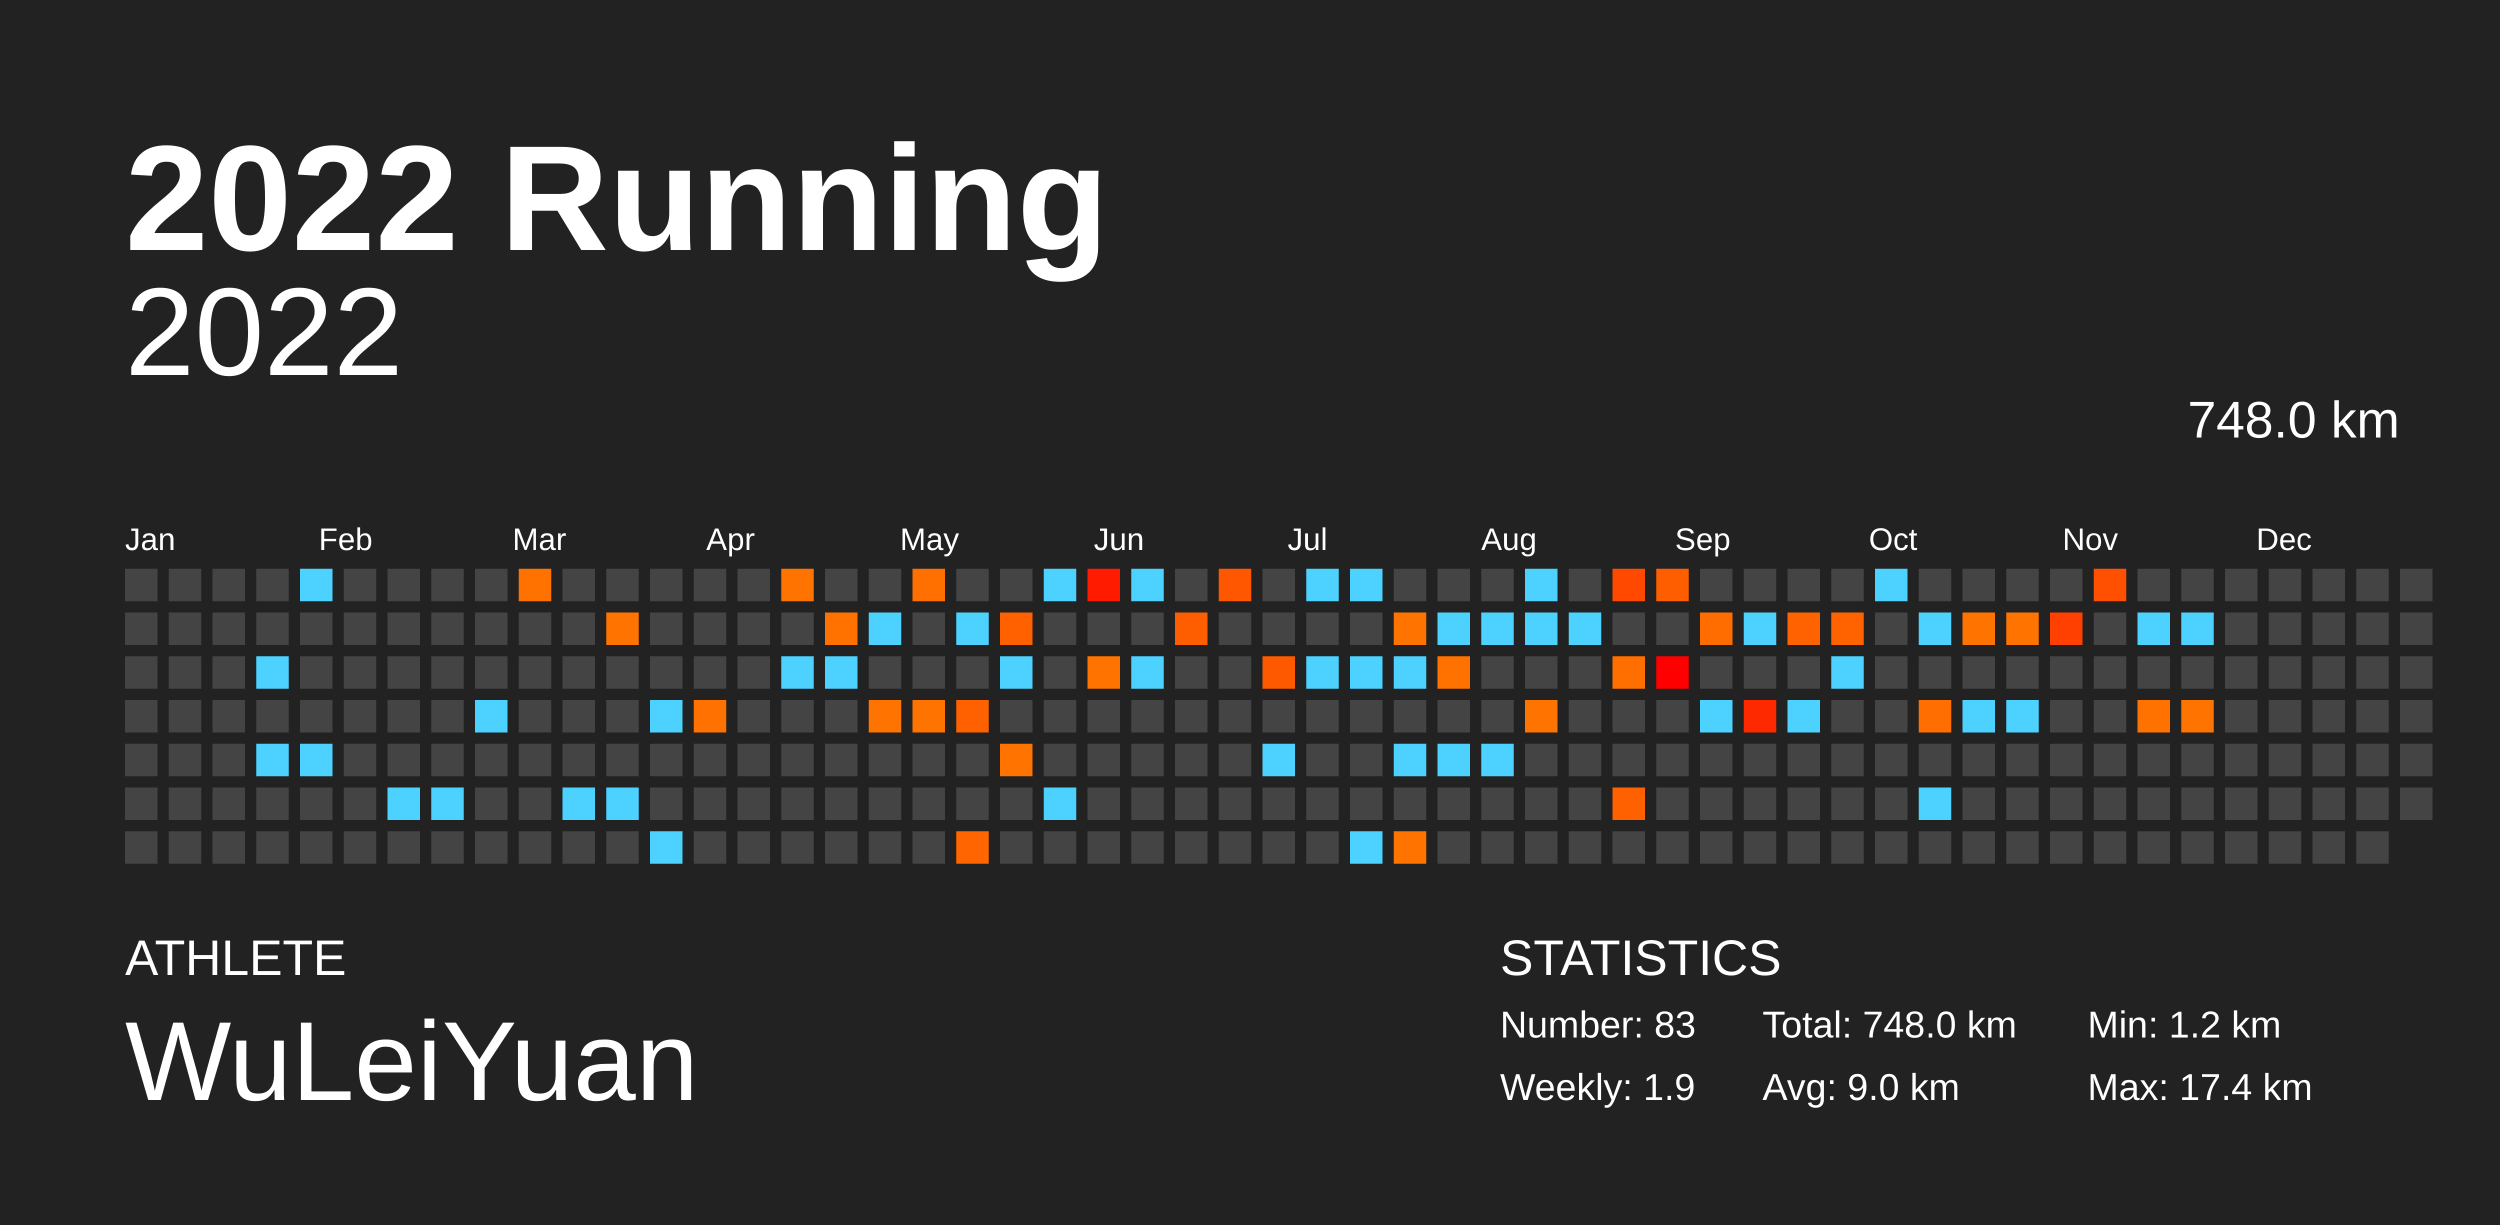
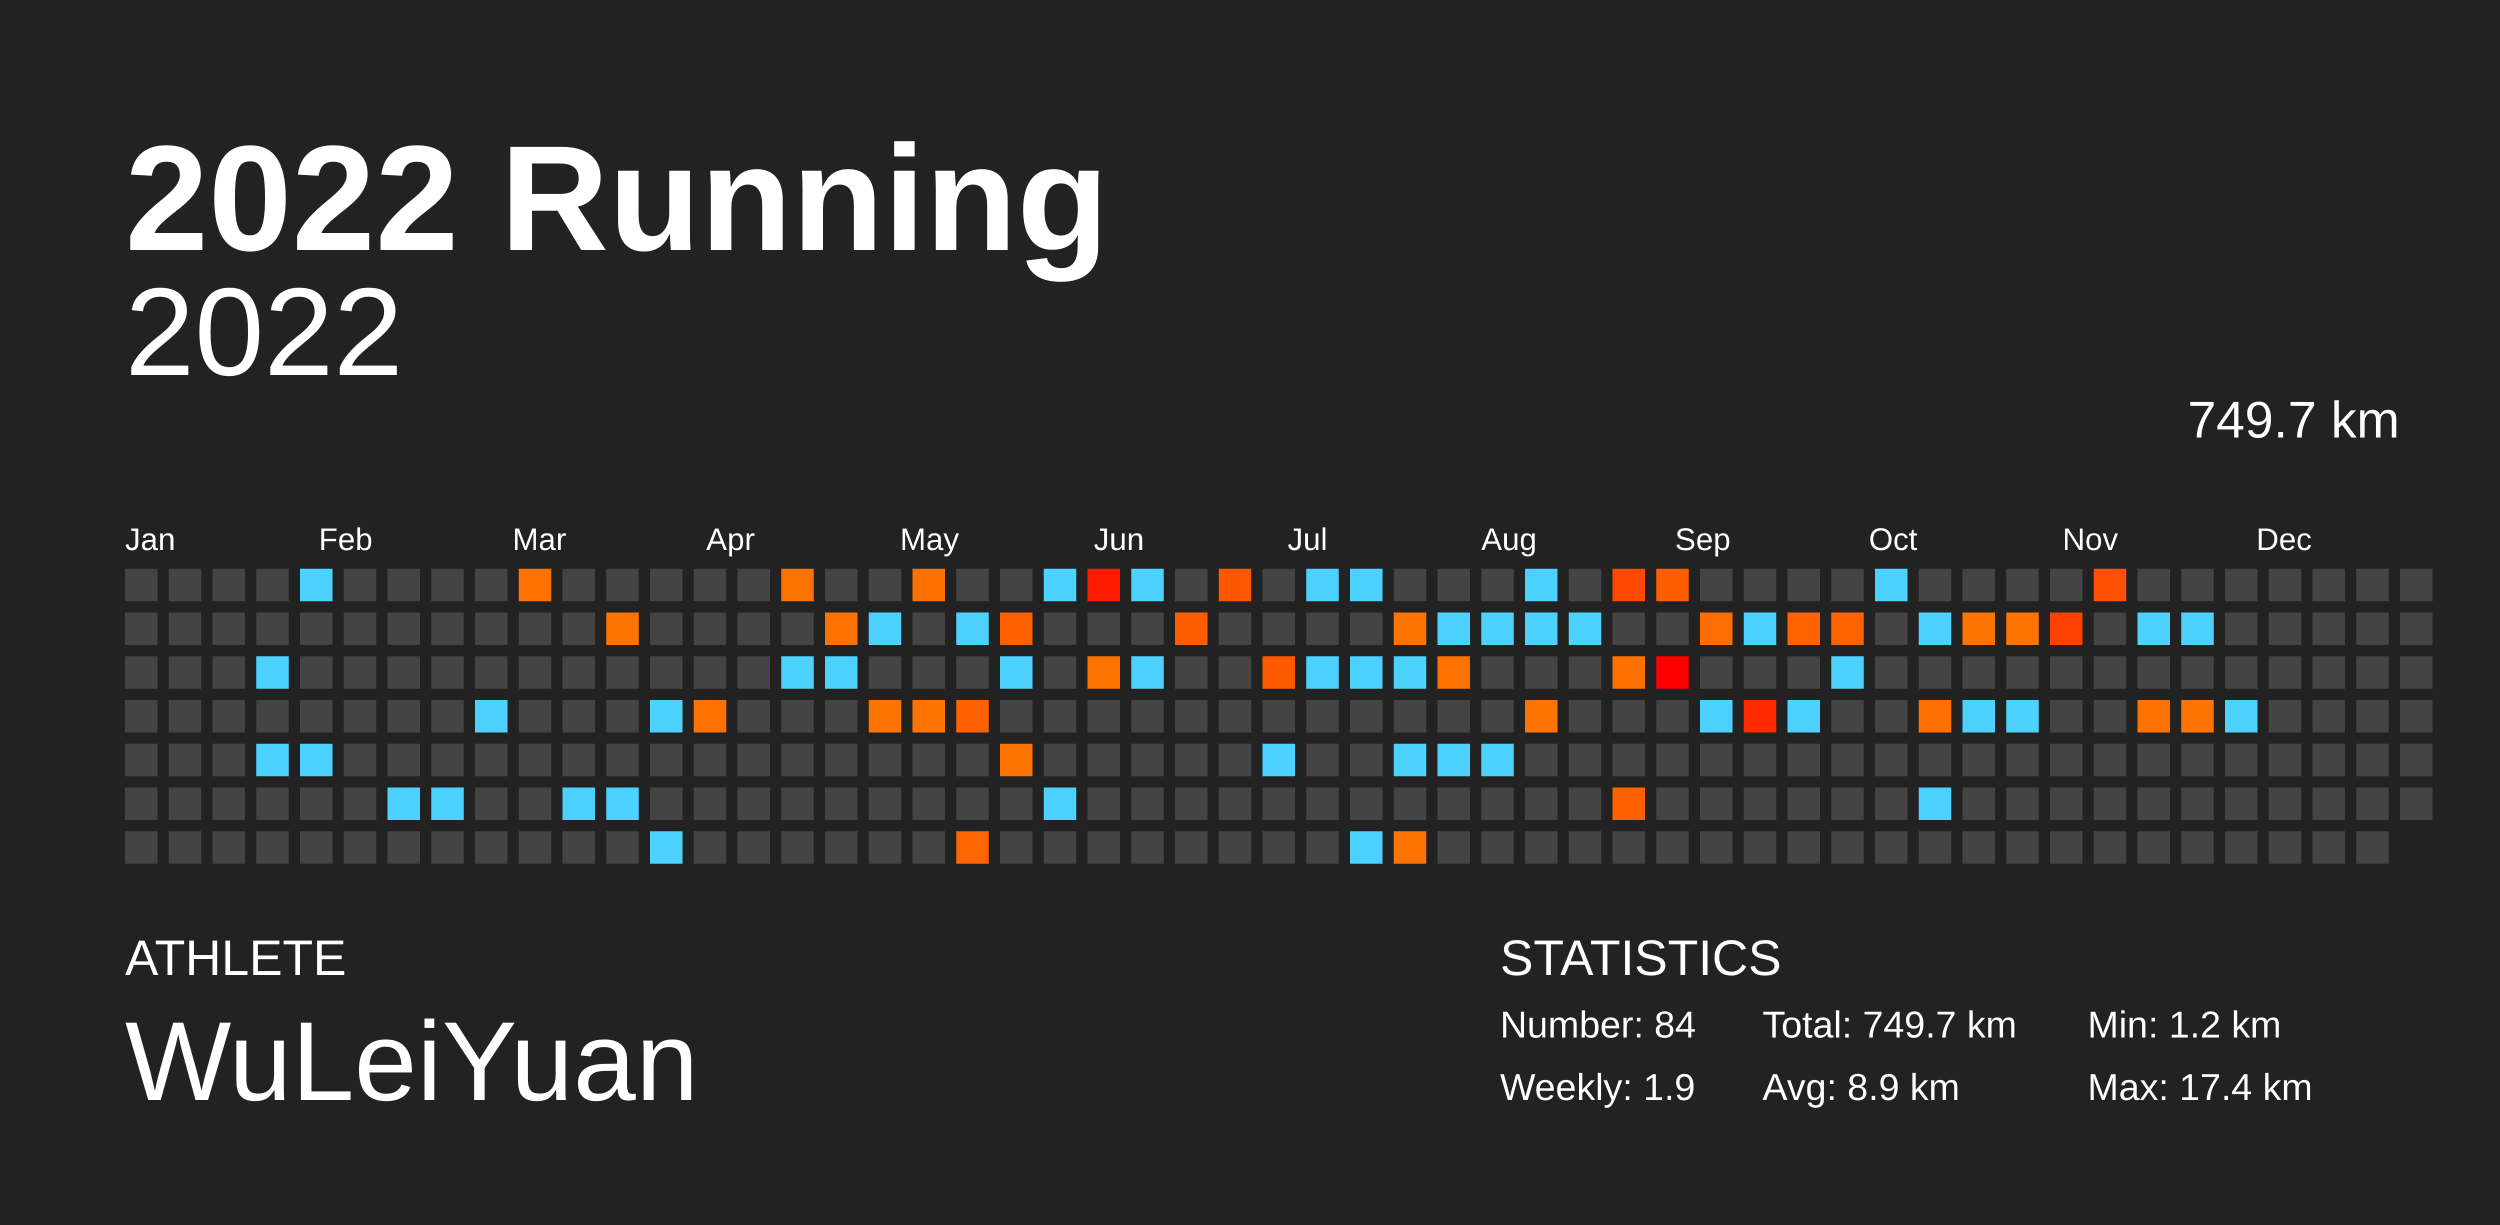
<svg xmlns="http://www.w3.org/2000/svg" baseProfile="full" height="98mm" version="1.1" viewBox="0,0,200,98" width="200mm">
  <defs />
  <rect fill="#222222" height="98" width="200" x="0" y="0" />
  <text fill="#FFFFFF" style="font-size:12px; font-family:Arial; font-weight:bold;" x="10" y="20">2022 Running</text>
  <text fill="#FFFFFF" style="font-size:4px; font-family:Arial" x="10" y="78">ATHLETE</text>
  <text fill="#FFFFFF" style="font-size:9px; font-family:Arial" x="10" y="88">WuLeiYuan</text>
  <text fill="#FFFFFF" style="font-size:4px; font-family:Arial" x="120" y="78">STATISTICS</text>
-   <text fill="#FFFFFF" style="font-size:3px; font-family:Arial" x="120" y="83">Number: 83</text>
+   <text fill="#FFFFFF" style="font-size:3px; font-family:Arial" x="120" y="83">Number: 84</text>
  <text fill="#FFFFFF" style="font-size:3px; font-family:Arial" x="120" y="88">Weekly: 1.9</text>
-   <text fill="#FFFFFF" style="font-size:3px; font-family:Arial" x="141" y="83">Total: 748.0 km</text>
-   <text fill="#FFFFFF" style="font-size:3px; font-family:Arial" x="141" y="88">Avg: 9.0 km</text>
+   <text fill="#FFFFFF" style="font-size:3px; font-family:Arial" x="141" y="83">Total: 749.7 km</text>
+   <text fill="#FFFFFF" style="font-size:3px; font-family:Arial" x="141" y="88">Avg: 8.9 km</text>
  <text fill="#FFFFFF" style="font-size:3px; font-family:Arial" x="167" y="83">Min: 1.2 km</text>
  <text fill="#FFFFFF" style="font-size:3px; font-family:Arial" x="167" y="88">Max: 17.4 km</text>
  <text alignment-baseline="hanging" fill="#FFFFFF" style="font-size:10.0px; font-family:Arial;" x="10" y="30">2022</text>
-   <text alignment-baseline="hanging" fill="#FFFFFF" style="font-size:4.125px; font-family:Arial;" x="175" y="35">748.0 km</text>
+   <text alignment-baseline="hanging" fill="#FFFFFF" style="font-size:4.125px; font-family:Arial;" x="175" y="35">749.7 km</text>
  <text fill="#FFFFFF" style="font-size:2.5px; font-family:Arial" x="10.0" y="44">Jan</text>
  <text fill="#FFFFFF" style="font-size:2.5px; font-family:Arial" x="25.5" y="44">Feb</text>
  <text fill="#FFFFFF" style="font-size:2.5px; font-family:Arial" x="41.0" y="44">Mar</text>
  <text fill="#FFFFFF" style="font-size:2.5px; font-family:Arial" x="56.5" y="44">Apr</text>
  <text fill="#FFFFFF" style="font-size:2.5px; font-family:Arial" x="72.0" y="44">May</text>
  <text fill="#FFFFFF" style="font-size:2.5px; font-family:Arial" x="87.5" y="44">Jun</text>
  <text fill="#FFFFFF" style="font-size:2.5px; font-family:Arial" x="103.0" y="44">Jul</text>
  <text fill="#FFFFFF" style="font-size:2.5px; font-family:Arial" x="118.5" y="44">Aug</text>
  <text fill="#FFFFFF" style="font-size:2.5px; font-family:Arial" x="134.0" y="44">Sep</text>
  <text fill="#FFFFFF" style="font-size:2.5px; font-family:Arial" x="149.5" y="44">Oct</text>
  <text fill="#FFFFFF" style="font-size:2.5px; font-family:Arial" x="165.0" y="44">Nov</text>
  <text fill="#FFFFFF" style="font-size:2.5px; font-family:Arial" x="180.5" y="44">Dec</text>
  <rect fill="#444444" height="2.6" width="2.6" x="10.0" y="45.5" />
  <rect fill="#444444" height="2.6" width="2.6" x="10.0" y="49.0" />
  <rect fill="#444444" height="2.6" width="2.6" x="10.0" y="52.5" />
  <rect fill="#444444" height="2.6" width="2.6" x="10.0" y="56.0" />
  <rect fill="#444444" height="2.6" width="2.6" x="10.0" y="59.5" />
  <rect fill="#444444" height="2.6" width="2.6" x="10.0" y="63.0" />
  <rect fill="#444444" height="2.6" width="2.6" x="10.0" y="66.5" />
  <rect fill="#444444" height="2.6" width="2.6" x="13.5" y="45.5" />
  <rect fill="#444444" height="2.6" width="2.6" x="13.5" y="49.0" />
  <rect fill="#444444" height="2.6" width="2.6" x="13.5" y="52.5" />
  <rect fill="#444444" height="2.6" width="2.6" x="13.5" y="56.0" />
  <rect fill="#444444" height="2.6" width="2.6" x="13.5" y="59.5" />
  <rect fill="#444444" height="2.6" width="2.6" x="13.5" y="63.0" />
  <rect fill="#444444" height="2.6" width="2.6" x="13.5" y="66.5" />
  <rect fill="#444444" height="2.6" width="2.6" x="17.0" y="45.5" />
  <rect fill="#444444" height="2.6" width="2.6" x="17.0" y="49.0" />
  <rect fill="#444444" height="2.6" width="2.6" x="17.0" y="52.5" />
  <rect fill="#444444" height="2.6" width="2.6" x="17.0" y="56.0" />
  <rect fill="#444444" height="2.6" width="2.6" x="17.0" y="59.5" />
  <rect fill="#444444" height="2.6" width="2.6" x="17.0" y="63.0" />
  <rect fill="#444444" height="2.6" width="2.6" x="17.0" y="66.5" />
  <rect fill="#444444" height="2.6" width="2.6" x="20.5" y="45.5" />
  <rect fill="#444444" height="2.6" width="2.6" x="20.5" y="49.0" />
  <rect fill="#4dd2ff" height="2.6" width="2.6" x="20.5" y="52.5" />
  <rect fill="#444444" height="2.6" width="2.6" x="20.5" y="56.0" />
  <rect fill="#4dd2ff" height="2.6" width="2.6" x="20.5" y="59.5" />
  <rect fill="#444444" height="2.6" width="2.6" x="20.5" y="63.0" />
  <rect fill="#444444" height="2.6" width="2.6" x="20.5" y="66.5" />
  <rect fill="#4dd2ff" height="2.6" width="2.6" x="24.0" y="45.5" />
  <rect fill="#444444" height="2.6" width="2.6" x="24.0" y="49.0" />
  <rect fill="#444444" height="2.6" width="2.6" x="24.0" y="52.5" />
  <rect fill="#444444" height="2.6" width="2.6" x="24.0" y="56.0" />
  <rect fill="#4dd2ff" height="2.6" width="2.6" x="24.0" y="59.5" />
  <rect fill="#444444" height="2.6" width="2.6" x="24.0" y="63.0" />
  <rect fill="#444444" height="2.6" width="2.6" x="24.0" y="66.5" />
  <rect fill="#444444" height="2.6" width="2.6" x="27.5" y="45.5" />
  <rect fill="#444444" height="2.6" width="2.6" x="27.5" y="49.0" />
  <rect fill="#444444" height="2.6" width="2.6" x="27.5" y="52.5" />
  <rect fill="#444444" height="2.6" width="2.6" x="27.5" y="56.0" />
  <rect fill="#444444" height="2.6" width="2.6" x="27.5" y="59.5" />
  <rect fill="#444444" height="2.6" width="2.6" x="27.5" y="63.0" />
  <rect fill="#444444" height="2.6" width="2.6" x="27.5" y="66.5" />
  <rect fill="#444444" height="2.6" width="2.6" x="31.0" y="45.5" />
  <rect fill="#444444" height="2.6" width="2.6" x="31.0" y="49.0" />
  <rect fill="#444444" height="2.6" width="2.6" x="31.0" y="52.5" />
  <rect fill="#444444" height="2.6" width="2.6" x="31.0" y="56.0" />
  <rect fill="#444444" height="2.6" width="2.6" x="31.0" y="59.5" />
  <rect fill="#4dd2ff" height="2.6" width="2.6" x="31.0" y="63.0" />
  <rect fill="#444444" height="2.6" width="2.6" x="31.0" y="66.5" />
  <rect fill="#444444" height="2.6" width="2.6" x="34.5" y="45.5" />
  <rect fill="#444444" height="2.6" width="2.6" x="34.5" y="49.0" />
  <rect fill="#444444" height="2.6" width="2.6" x="34.5" y="52.5" />
  <rect fill="#444444" height="2.6" width="2.6" x="34.5" y="56.0" />
  <rect fill="#444444" height="2.6" width="2.6" x="34.5" y="59.5" />
  <rect fill="#4dd2ff" height="2.6" width="2.6" x="34.5" y="63.0" />
  <rect fill="#444444" height="2.6" width="2.6" x="34.5" y="66.5" />
  <rect fill="#444444" height="2.6" width="2.6" x="38.0" y="45.5" />
  <rect fill="#444444" height="2.6" width="2.6" x="38.0" y="49.0" />
  <rect fill="#444444" height="2.6" width="2.6" x="38.0" y="52.5" />
  <rect fill="#4dd2ff" height="2.6" width="2.6" x="38.0" y="56.0" />
  <rect fill="#444444" height="2.6" width="2.6" x="38.0" y="59.5" />
  <rect fill="#444444" height="2.6" width="2.6" x="38.0" y="63.0" />
  <rect fill="#444444" height="2.6" width="2.6" x="38.0" y="66.5" />
  <rect fill="#ff7200" height="2.6" width="2.6" x="41.5" y="45.5" />
  <rect fill="#444444" height="2.6" width="2.6" x="41.5" y="49.0" />
  <rect fill="#444444" height="2.6" width="2.6" x="41.5" y="52.5" />
  <rect fill="#444444" height="2.6" width="2.6" x="41.5" y="56.0" />
  <rect fill="#444444" height="2.6" width="2.6" x="41.5" y="59.5" />
  <rect fill="#444444" height="2.6" width="2.6" x="41.5" y="63.0" />
  <rect fill="#444444" height="2.6" width="2.6" x="41.5" y="66.5" />
  <rect fill="#444444" height="2.6" width="2.6" x="45.0" y="45.5" />
  <rect fill="#444444" height="2.6" width="2.6" x="45.0" y="49.0" />
  <rect fill="#444444" height="2.6" width="2.6" x="45.0" y="52.5" />
  <rect fill="#444444" height="2.6" width="2.6" x="45.0" y="56.0" />
  <rect fill="#444444" height="2.6" width="2.6" x="45.0" y="59.5" />
  <rect fill="#4dd2ff" height="2.6" width="2.6" x="45.0" y="63.0" />
  <rect fill="#444444" height="2.6" width="2.6" x="45.0" y="66.5" />
  <rect fill="#444444" height="2.6" width="2.6" x="48.5" y="45.5" />
  <rect fill="#ff7400" height="2.6" width="2.6" x="48.5" y="49.0" />
  <rect fill="#444444" height="2.6" width="2.6" x="48.5" y="52.5" />
  <rect fill="#444444" height="2.6" width="2.6" x="48.5" y="56.0" />
  <rect fill="#444444" height="2.6" width="2.6" x="48.5" y="59.5" />
  <rect fill="#4dd2ff" height="2.6" width="2.6" x="48.5" y="63.0" />
  <rect fill="#444444" height="2.6" width="2.6" x="48.5" y="66.5" />
  <rect fill="#444444" height="2.6" width="2.6" x="52.0" y="45.5" />
  <rect fill="#444444" height="2.6" width="2.6" x="52.0" y="49.0" />
  <rect fill="#444444" height="2.6" width="2.6" x="52.0" y="52.5" />
  <rect fill="#4dd2ff" height="2.6" width="2.6" x="52.0" y="56.0" />
  <rect fill="#444444" height="2.6" width="2.6" x="52.0" y="59.5" />
  <rect fill="#444444" height="2.6" width="2.6" x="52.0" y="63.0" />
  <rect fill="#4dd2ff" height="2.6" width="2.6" x="52.0" y="66.5" />
  <rect fill="#444444" height="2.6" width="2.6" x="55.5" y="45.5" />
  <rect fill="#444444" height="2.6" width="2.6" x="55.5" y="49.0" />
  <rect fill="#444444" height="2.6" width="2.6" x="55.5" y="52.5" />
  <rect fill="#ff7100" height="2.6" width="2.6" x="55.5" y="56.0" />
  <rect fill="#444444" height="2.6" width="2.6" x="55.5" y="59.5" />
  <rect fill="#444444" height="2.6" width="2.6" x="55.5" y="63.0" />
  <rect fill="#444444" height="2.6" width="2.6" x="55.5" y="66.5" />
  <rect fill="#444444" height="2.6" width="2.6" x="59.0" y="45.5" />
  <rect fill="#444444" height="2.6" width="2.6" x="59.0" y="49.0" />
  <rect fill="#444444" height="2.6" width="2.6" x="59.0" y="52.5" />
  <rect fill="#444444" height="2.6" width="2.6" x="59.0" y="56.0" />
  <rect fill="#444444" height="2.6" width="2.6" x="59.0" y="59.5" />
  <rect fill="#444444" height="2.6" width="2.6" x="59.0" y="63.0" />
  <rect fill="#444444" height="2.6" width="2.6" x="59.0" y="66.5" />
  <rect fill="#ff7300" height="2.6" width="2.6" x="62.5" y="45.5" />
  <rect fill="#444444" height="2.6" width="2.6" x="62.5" y="49.0" />
  <rect fill="#4dd2ff" height="2.6" width="2.6" x="62.5" y="52.5" />
  <rect fill="#444444" height="2.6" width="2.6" x="62.5" y="56.0" />
  <rect fill="#444444" height="2.6" width="2.6" x="62.5" y="59.5" />
  <rect fill="#444444" height="2.6" width="2.6" x="62.5" y="63.0" />
  <rect fill="#444444" height="2.6" width="2.6" x="62.5" y="66.5" />
  <rect fill="#444444" height="2.6" width="2.6" x="66.0" y="45.5" />
  <rect fill="#ff7200" height="2.6" width="2.6" x="66.0" y="49.0" />
  <rect fill="#4dd2ff" height="2.6" width="2.6" x="66.0" y="52.5" />
  <rect fill="#444444" height="2.6" width="2.6" x="66.0" y="56.0" />
  <rect fill="#444444" height="2.6" width="2.6" x="66.0" y="59.5" />
  <rect fill="#444444" height="2.6" width="2.6" x="66.0" y="63.0" />
  <rect fill="#444444" height="2.6" width="2.6" x="66.0" y="66.5" />
  <rect fill="#444444" height="2.6" width="2.6" x="69.5" y="45.5" />
  <rect fill="#4dd2ff" height="2.6" width="2.6" x="69.5" y="49.0" />
  <rect fill="#444444" height="2.6" width="2.6" x="69.5" y="52.5" />
  <rect fill="#ff7300" height="2.6" width="2.6" x="69.5" y="56.0" />
  <rect fill="#444444" height="2.6" width="2.6" x="69.5" y="59.5" />
  <rect fill="#444444" height="2.6" width="2.6" x="69.5" y="63.0" />
  <rect fill="#444444" height="2.6" width="2.6" x="69.5" y="66.5" />
  <rect fill="#ff7000" height="2.6" width="2.6" x="73.0" y="45.5" />
  <rect fill="#444444" height="2.6" width="2.6" x="73.0" y="49.0" />
  <rect fill="#444444" height="2.6" width="2.6" x="73.0" y="52.5" />
  <rect fill="#ff7400" height="2.6" width="2.6" x="73.0" y="56.0" />
  <rect fill="#444444" height="2.6" width="2.6" x="73.0" y="59.5" />
  <rect fill="#444444" height="2.6" width="2.6" x="73.0" y="63.0" />
  <rect fill="#444444" height="2.6" width="2.6" x="73.0" y="66.5" />
  <rect fill="#444444" height="2.6" width="2.6" x="76.5" y="45.5" />
  <rect fill="#4dd2ff" height="2.6" width="2.6" x="76.5" y="49.0" />
  <rect fill="#444444" height="2.6" width="2.6" x="76.5" y="52.5" />
  <rect fill="#ff6100" height="2.6" width="2.6" x="76.5" y="56.0" />
  <rect fill="#444444" height="2.6" width="2.6" x="76.5" y="59.5" />
  <rect fill="#444444" height="2.6" width="2.6" x="76.5" y="63.0" />
  <rect fill="#ff6500" height="2.6" width="2.6" x="76.5" y="66.5" />
  <rect fill="#444444" height="2.6" width="2.6" x="80.0" y="45.5" />
  <rect fill="#ff6000" height="2.6" width="2.6" x="80.0" y="49.0" />
  <rect fill="#4dd2ff" height="2.6" width="2.6" x="80.0" y="52.5" />
  <rect fill="#444444" height="2.6" width="2.6" x="80.0" y="56.0" />
  <rect fill="#ff7400" height="2.6" width="2.6" x="80.0" y="59.5" />
  <rect fill="#444444" height="2.6" width="2.6" x="80.0" y="63.0" />
  <rect fill="#444444" height="2.6" width="2.6" x="80.0" y="66.5" />
  <rect fill="#4dd2ff" height="2.6" width="2.6" x="83.5" y="45.5" />
  <rect fill="#444444" height="2.6" width="2.6" x="83.5" y="49.0" />
  <rect fill="#444444" height="2.6" width="2.6" x="83.5" y="52.5" />
  <rect fill="#444444" height="2.6" width="2.6" x="83.5" y="56.0" />
  <rect fill="#444444" height="2.6" width="2.6" x="83.5" y="59.5" />
  <rect fill="#4dd2ff" height="2.6" width="2.6" x="83.5" y="63.0" />
  <rect fill="#444444" height="2.6" width="2.6" x="83.5" y="66.5" />
  <rect fill="#ff1b00" height="2.6" width="2.6" x="87.0" y="45.5" />
  <rect fill="#444444" height="2.6" width="2.6" x="87.0" y="49.0" />
  <rect fill="#ff7400" height="2.6" width="2.6" x="87.0" y="52.5" />
  <rect fill="#444444" height="2.6" width="2.6" x="87.0" y="56.0" />
  <rect fill="#444444" height="2.6" width="2.6" x="87.0" y="59.5" />
  <rect fill="#444444" height="2.6" width="2.6" x="87.0" y="63.0" />
  <rect fill="#444444" height="2.6" width="2.6" x="87.0" y="66.5" />
  <rect fill="#4dd2ff" height="2.6" width="2.6" x="90.5" y="45.5" />
  <rect fill="#444444" height="2.6" width="2.6" x="90.5" y="49.0" />
  <rect fill="#4dd2ff" height="2.6" width="2.6" x="90.5" y="52.5" />
  <rect fill="#444444" height="2.6" width="2.6" x="90.5" y="56.0" />
  <rect fill="#444444" height="2.6" width="2.6" x="90.5" y="59.5" />
  <rect fill="#444444" height="2.6" width="2.6" x="90.5" y="63.0" />
  <rect fill="#444444" height="2.6" width="2.6" x="90.5" y="66.5" />
  <rect fill="#444444" height="2.6" width="2.6" x="94.0" y="45.5" />
  <rect fill="#ff5e00" height="2.6" width="2.6" x="94.0" y="49.0" />
  <rect fill="#444444" height="2.6" width="2.6" x="94.0" y="52.5" />
  <rect fill="#444444" height="2.6" width="2.6" x="94.0" y="56.0" />
  <rect fill="#444444" height="2.6" width="2.6" x="94.0" y="59.5" />
  <rect fill="#444444" height="2.6" width="2.6" x="94.0" y="63.0" />
  <rect fill="#444444" height="2.6" width="2.6" x="94.0" y="66.5" />
  <rect fill="#ff5700" height="2.6" width="2.6" x="97.5" y="45.5" />
  <rect fill="#444444" height="2.6" width="2.6" x="97.5" y="49.0" />
  <rect fill="#444444" height="2.6" width="2.6" x="97.5" y="52.5" />
  <rect fill="#444444" height="2.6" width="2.6" x="97.5" y="56.0" />
  <rect fill="#444444" height="2.6" width="2.6" x="97.5" y="59.5" />
  <rect fill="#444444" height="2.6" width="2.6" x="97.5" y="63.0" />
  <rect fill="#444444" height="2.6" width="2.6" x="97.5" y="66.5" />
  <rect fill="#444444" height="2.6" width="2.6" x="101.0" y="45.5" />
  <rect fill="#444444" height="2.6" width="2.6" x="101.0" y="49.0" />
  <rect fill="#ff5900" height="2.6" width="2.6" x="101.0" y="52.5" />
  <rect fill="#444444" height="2.6" width="2.6" x="101.0" y="56.0" />
  <rect fill="#4dd2ff" height="2.6" width="2.6" x="101.0" y="59.5" />
  <rect fill="#444444" height="2.6" width="2.6" x="101.0" y="63.0" />
  <rect fill="#444444" height="2.6" width="2.6" x="101.0" y="66.5" />
  <rect fill="#4dd2ff" height="2.6" width="2.6" x="104.5" y="45.5" />
  <rect fill="#444444" height="2.6" width="2.6" x="104.5" y="49.0" />
  <rect fill="#4dd2ff" height="2.6" width="2.6" x="104.5" y="52.5" />
  <rect fill="#444444" height="2.6" width="2.6" x="104.5" y="56.0" />
  <rect fill="#444444" height="2.6" width="2.6" x="104.5" y="59.5" />
  <rect fill="#444444" height="2.6" width="2.6" x="104.5" y="63.0" />
  <rect fill="#444444" height="2.6" width="2.6" x="104.5" y="66.5" />
  <rect fill="#4dd2ff" height="2.6" width="2.6" x="108.0" y="45.5" />
  <rect fill="#444444" height="2.6" width="2.6" x="108.0" y="49.0" />
  <rect fill="#4dd2ff" height="2.6" width="2.6" x="108.0" y="52.5" />
  <rect fill="#444444" height="2.6" width="2.6" x="108.0" y="56.0" />
  <rect fill="#444444" height="2.6" width="2.6" x="108.0" y="59.5" />
  <rect fill="#444444" height="2.6" width="2.6" x="108.0" y="63.0" />
  <rect fill="#4dd2ff" height="2.6" width="2.6" x="108.0" y="66.5" />
  <rect fill="#444444" height="2.6" width="2.6" x="111.5" y="45.5" />
  <rect fill="#ff7300" height="2.6" width="2.6" x="111.5" y="49.0" />
  <rect fill="#4dd2ff" height="2.6" width="2.6" x="111.5" y="52.5" />
  <rect fill="#444444" height="2.6" width="2.6" x="111.5" y="56.0" />
  <rect fill="#4dd2ff" height="2.6" width="2.6" x="111.5" y="59.5" />
  <rect fill="#444444" height="2.6" width="2.6" x="111.5" y="63.0" />
  <rect fill="#ff7300" height="2.6" width="2.6" x="111.5" y="66.5" />
  <rect fill="#444444" height="2.6" width="2.6" x="115.0" y="45.5" />
  <rect fill="#4dd2ff" height="2.6" width="2.6" x="115.0" y="49.0" />
  <rect fill="#ff7200" height="2.6" width="2.6" x="115.0" y="52.5" />
  <rect fill="#444444" height="2.6" width="2.6" x="115.0" y="56.0" />
  <rect fill="#4dd2ff" height="2.6" width="2.6" x="115.0" y="59.5" />
  <rect fill="#444444" height="2.6" width="2.6" x="115.0" y="63.0" />
  <rect fill="#444444" height="2.6" width="2.6" x="115.0" y="66.5" />
  <rect fill="#444444" height="2.6" width="2.6" x="118.5" y="45.5" />
  <rect fill="#4dd2ff" height="2.6" width="2.6" x="118.5" y="49.0" />
  <rect fill="#444444" height="2.6" width="2.6" x="118.5" y="52.5" />
  <rect fill="#444444" height="2.6" width="2.6" x="118.5" y="56.0" />
  <rect fill="#4dd2ff" height="2.6" width="2.6" x="118.5" y="59.5" />
  <rect fill="#444444" height="2.6" width="2.6" x="118.5" y="63.0" />
  <rect fill="#444444" height="2.6" width="2.6" x="118.5" y="66.5" />
  <rect fill="#4dd2ff" height="2.6" width="2.6" x="122.0" y="45.5" />
  <rect fill="#4dd2ff" height="2.6" width="2.6" x="122.0" y="49.0" />
  <rect fill="#444444" height="2.6" width="2.6" x="122.0" y="52.5" />
  <rect fill="#ff7400" height="2.6" width="2.6" x="122.0" y="56.0" />
  <rect fill="#444444" height="2.6" width="2.6" x="122.0" y="59.5" />
  <rect fill="#444444" height="2.6" width="2.6" x="122.0" y="63.0" />
  <rect fill="#444444" height="2.6" width="2.6" x="122.0" y="66.5" />
  <rect fill="#444444" height="2.6" width="2.6" x="125.5" y="45.5" />
  <rect fill="#4dd2ff" height="2.6" width="2.6" x="125.5" y="49.0" />
  <rect fill="#444444" height="2.6" width="2.6" x="125.5" y="52.5" />
  <rect fill="#444444" height="2.6" width="2.6" x="125.5" y="56.0" />
  <rect fill="#444444" height="2.6" width="2.6" x="125.5" y="59.5" />
  <rect fill="#444444" height="2.6" width="2.6" x="125.5" y="63.0" />
  <rect fill="#444444" height="2.6" width="2.6" x="125.5" y="66.5" />
  <rect fill="#ff4900" height="2.6" width="2.6" x="129.0" y="45.5" />
  <rect fill="#444444" height="2.6" width="2.6" x="129.0" y="49.0" />
  <rect fill="#ff6f00" height="2.6" width="2.6" x="129.0" y="52.5" />
  <rect fill="#444444" height="2.6" width="2.6" x="129.0" y="56.0" />
  <rect fill="#444444" height="2.6" width="2.6" x="129.0" y="59.5" />
  <rect fill="#ff6000" height="2.6" width="2.6" x="129.0" y="63.0" />
  <rect fill="#444444" height="2.6" width="2.6" x="129.0" y="66.5" />
  <rect fill="#ff5e00" height="2.6" width="2.6" x="132.5" y="45.5" />
  <rect fill="#444444" height="2.6" width="2.6" x="132.5" y="49.0" />
  <rect fill="#ff0000" height="2.6" width="2.6" x="132.5" y="52.5" />
  <rect fill="#444444" height="2.6" width="2.6" x="132.5" y="56.0" />
  <rect fill="#444444" height="2.6" width="2.6" x="132.5" y="59.5" />
  <rect fill="#444444" height="2.6" width="2.6" x="132.5" y="63.0" />
  <rect fill="#444444" height="2.6" width="2.6" x="132.5" y="66.5" />
  <rect fill="#444444" height="2.6" width="2.6" x="136.0" y="45.5" />
  <rect fill="#ff6c00" height="2.6" width="2.6" x="136.0" y="49.0" />
  <rect fill="#444444" height="2.6" width="2.6" x="136.0" y="52.5" />
  <rect fill="#4dd2ff" height="2.6" width="2.6" x="136.0" y="56.0" />
  <rect fill="#444444" height="2.6" width="2.6" x="136.0" y="59.5" />
  <rect fill="#444444" height="2.6" width="2.6" x="136.0" y="63.0" />
  <rect fill="#444444" height="2.6" width="2.6" x="136.0" y="66.5" />
  <rect fill="#444444" height="2.6" width="2.6" x="139.5" y="45.5" />
  <rect fill="#4dd2ff" height="2.6" width="2.6" x="139.5" y="49.0" />
  <rect fill="#444444" height="2.6" width="2.6" x="139.5" y="52.5" />
  <rect fill="#ff2900" height="2.6" width="2.6" x="139.5" y="56.0" />
  <rect fill="#444444" height="2.6" width="2.6" x="139.5" y="59.5" />
  <rect fill="#444444" height="2.6" width="2.6" x="139.5" y="63.0" />
  <rect fill="#444444" height="2.6" width="2.6" x="139.5" y="66.5" />
  <rect fill="#444444" height="2.6" width="2.6" x="143.0" y="45.5" />
  <rect fill="#ff6200" height="2.6" width="2.6" x="143.0" y="49.0" />
  <rect fill="#444444" height="2.6" width="2.6" x="143.0" y="52.5" />
  <rect fill="#4dd2ff" height="2.6" width="2.6" x="143.0" y="56.0" />
  <rect fill="#444444" height="2.6" width="2.6" x="143.0" y="59.5" />
  <rect fill="#444444" height="2.6" width="2.6" x="143.0" y="63.0" />
  <rect fill="#444444" height="2.6" width="2.6" x="143.0" y="66.5" />
  <rect fill="#444444" height="2.6" width="2.6" x="146.5" y="45.5" />
  <rect fill="#ff6300" height="2.6" width="2.6" x="146.5" y="49.0" />
  <rect fill="#4dd2ff" height="2.6" width="2.6" x="146.5" y="52.5" />
  <rect fill="#444444" height="2.6" width="2.6" x="146.5" y="56.0" />
  <rect fill="#444444" height="2.6" width="2.6" x="146.5" y="59.5" />
  <rect fill="#444444" height="2.6" width="2.6" x="146.5" y="63.0" />
  <rect fill="#444444" height="2.6" width="2.6" x="146.5" y="66.5" />
  <rect fill="#4dd2ff" height="2.6" width="2.6" x="150.0" y="45.5" />
  <rect fill="#444444" height="2.6" width="2.6" x="150.0" y="49.0" />
  <rect fill="#444444" height="2.6" width="2.6" x="150.0" y="52.5" />
  <rect fill="#444444" height="2.6" width="2.6" x="150.0" y="56.0" />
  <rect fill="#444444" height="2.6" width="2.6" x="150.0" y="59.5" />
  <rect fill="#444444" height="2.6" width="2.6" x="150.0" y="63.0" />
  <rect fill="#444444" height="2.6" width="2.6" x="150.0" y="66.5" />
  <rect fill="#444444" height="2.6" width="2.6" x="153.5" y="45.5" />
  <rect fill="#4dd2ff" height="2.6" width="2.6" x="153.5" y="49.0" />
  <rect fill="#444444" height="2.6" width="2.6" x="153.5" y="52.5" />
  <rect fill="#ff6e00" height="2.6" width="2.6" x="153.5" y="56.0" />
  <rect fill="#444444" height="2.6" width="2.6" x="153.5" y="59.5" />
  <rect fill="#4dd2ff" height="2.6" width="2.6" x="153.5" y="63.0" />
  <rect fill="#444444" height="2.6" width="2.6" x="153.5" y="66.5" />
  <rect fill="#444444" height="2.6" width="2.6" x="157.0" y="45.5" />
  <rect fill="#ff7300" height="2.6" width="2.6" x="157.0" y="49.0" />
  <rect fill="#444444" height="2.6" width="2.6" x="157.0" y="52.5" />
  <rect fill="#4dd2ff" height="2.6" width="2.6" x="157.0" y="56.0" />
  <rect fill="#444444" height="2.6" width="2.6" x="157.0" y="59.5" />
  <rect fill="#444444" height="2.6" width="2.6" x="157.0" y="63.0" />
  <rect fill="#444444" height="2.6" width="2.6" x="157.0" y="66.5" />
  <rect fill="#444444" height="2.6" width="2.6" x="160.5" y="45.5" />
  <rect fill="#ff7400" height="2.6" width="2.6" x="160.5" y="49.0" />
  <rect fill="#444444" height="2.6" width="2.6" x="160.5" y="52.5" />
  <rect fill="#4dd2ff" height="2.6" width="2.6" x="160.5" y="56.0" />
  <rect fill="#444444" height="2.6" width="2.6" x="160.5" y="59.5" />
  <rect fill="#444444" height="2.6" width="2.6" x="160.5" y="63.0" />
  <rect fill="#444444" height="2.6" width="2.6" x="160.5" y="66.5" />
  <rect fill="#444444" height="2.6" width="2.6" x="164.0" y="45.5" />
  <rect fill="#ff4000" height="2.6" width="2.6" x="164.0" y="49.0" />
  <rect fill="#444444" height="2.6" width="2.6" x="164.0" y="52.5" />
  <rect fill="#444444" height="2.6" width="2.6" x="164.0" y="56.0" />
  <rect fill="#444444" height="2.6" width="2.6" x="164.0" y="59.5" />
  <rect fill="#444444" height="2.6" width="2.6" x="164.0" y="63.0" />
  <rect fill="#444444" height="2.6" width="2.6" x="164.0" y="66.5" />
  <rect fill="#ff4f00" height="2.6" width="2.6" x="167.5" y="45.5" />
  <rect fill="#444444" height="2.6" width="2.6" x="167.5" y="49.0" />
  <rect fill="#444444" height="2.6" width="2.6" x="167.5" y="52.5" />
  <rect fill="#444444" height="2.6" width="2.6" x="167.5" y="56.0" />
  <rect fill="#444444" height="2.6" width="2.6" x="167.5" y="59.5" />
  <rect fill="#444444" height="2.6" width="2.6" x="167.5" y="63.0" />
  <rect fill="#444444" height="2.6" width="2.6" x="167.5" y="66.5" />
  <rect fill="#444444" height="2.6" width="2.6" x="171.0" y="45.5" />
  <rect fill="#4dd2ff" height="2.6" width="2.6" x="171.0" y="49.0" />
  <rect fill="#444444" height="2.6" width="2.6" x="171.0" y="52.5" />
  <rect fill="#ff7200" height="2.6" width="2.6" x="171.0" y="56.0" />
  <rect fill="#444444" height="2.6" width="2.6" x="171.0" y="59.5" />
  <rect fill="#444444" height="2.6" width="2.6" x="171.0" y="63.0" />
  <rect fill="#444444" height="2.6" width="2.6" x="171.0" y="66.5" />
  <rect fill="#444444" height="2.6" width="2.6" x="174.5" y="45.5" />
  <rect fill="#4dd2ff" height="2.6" width="2.6" x="174.5" y="49.0" />
  <rect fill="#444444" height="2.6" width="2.6" x="174.5" y="52.5" />
  <rect fill="#ff7400" height="2.6" width="2.6" x="174.5" y="56.0" />
  <rect fill="#444444" height="2.6" width="2.6" x="174.5" y="59.5" />
  <rect fill="#444444" height="2.6" width="2.6" x="174.5" y="63.0" />
  <rect fill="#444444" height="2.6" width="2.6" x="174.5" y="66.5" />
  <rect fill="#444444" height="2.6" width="2.6" x="178.0" y="45.5" />
  <rect fill="#444444" height="2.6" width="2.6" x="178.0" y="49.0" />
  <rect fill="#444444" height="2.6" width="2.6" x="178.0" y="52.5" />
-   <rect fill="#444444" height="2.6" width="2.6" x="178.0" y="56.0" />
+   <rect fill="#4dd2ff" height="2.6" width="2.6" x="178.0" y="56.0" />
  <rect fill="#444444" height="2.6" width="2.6" x="178.0" y="59.5" />
  <rect fill="#444444" height="2.6" width="2.6" x="178.0" y="63.0" />
  <rect fill="#444444" height="2.6" width="2.6" x="178.0" y="66.5" />
  <rect fill="#444444" height="2.6" width="2.6" x="181.5" y="45.5" />
  <rect fill="#444444" height="2.6" width="2.6" x="181.5" y="49.0" />
  <rect fill="#444444" height="2.6" width="2.6" x="181.5" y="52.5" />
  <rect fill="#444444" height="2.6" width="2.6" x="181.5" y="56.0" />
  <rect fill="#444444" height="2.6" width="2.6" x="181.5" y="59.5" />
  <rect fill="#444444" height="2.6" width="2.6" x="181.5" y="63.0" />
  <rect fill="#444444" height="2.6" width="2.6" x="181.5" y="66.5" />
  <rect fill="#444444" height="2.6" width="2.6" x="185.0" y="45.5" />
  <rect fill="#444444" height="2.6" width="2.6" x="185.0" y="49.0" />
  <rect fill="#444444" height="2.6" width="2.6" x="185.0" y="52.5" />
  <rect fill="#444444" height="2.6" width="2.6" x="185.0" y="56.0" />
  <rect fill="#444444" height="2.6" width="2.6" x="185.0" y="59.5" />
  <rect fill="#444444" height="2.6" width="2.6" x="185.0" y="63.0" />
  <rect fill="#444444" height="2.6" width="2.6" x="185.0" y="66.5" />
  <rect fill="#444444" height="2.6" width="2.6" x="188.5" y="45.5" />
  <rect fill="#444444" height="2.6" width="2.6" x="188.5" y="49.0" />
  <rect fill="#444444" height="2.6" width="2.6" x="188.5" y="52.5" />
  <rect fill="#444444" height="2.6" width="2.6" x="188.5" y="56.0" />
  <rect fill="#444444" height="2.6" width="2.6" x="188.5" y="59.5" />
  <rect fill="#444444" height="2.6" width="2.6" x="188.5" y="63.0" />
  <rect fill="#444444" height="2.6" width="2.6" x="188.5" y="66.5" />
  <rect fill="#444444" height="2.6" width="2.6" x="192.0" y="45.5" />
  <rect fill="#444444" height="2.6" width="2.6" x="192.0" y="49.0" />
  <rect fill="#444444" height="2.6" width="2.6" x="192.0" y="52.5" />
  <rect fill="#444444" height="2.6" width="2.6" x="192.0" y="56.0" />
  <rect fill="#444444" height="2.6" width="2.6" x="192.0" y="59.5" />
  <rect fill="#444444" height="2.6" width="2.6" x="192.0" y="63.0" />
</svg>
